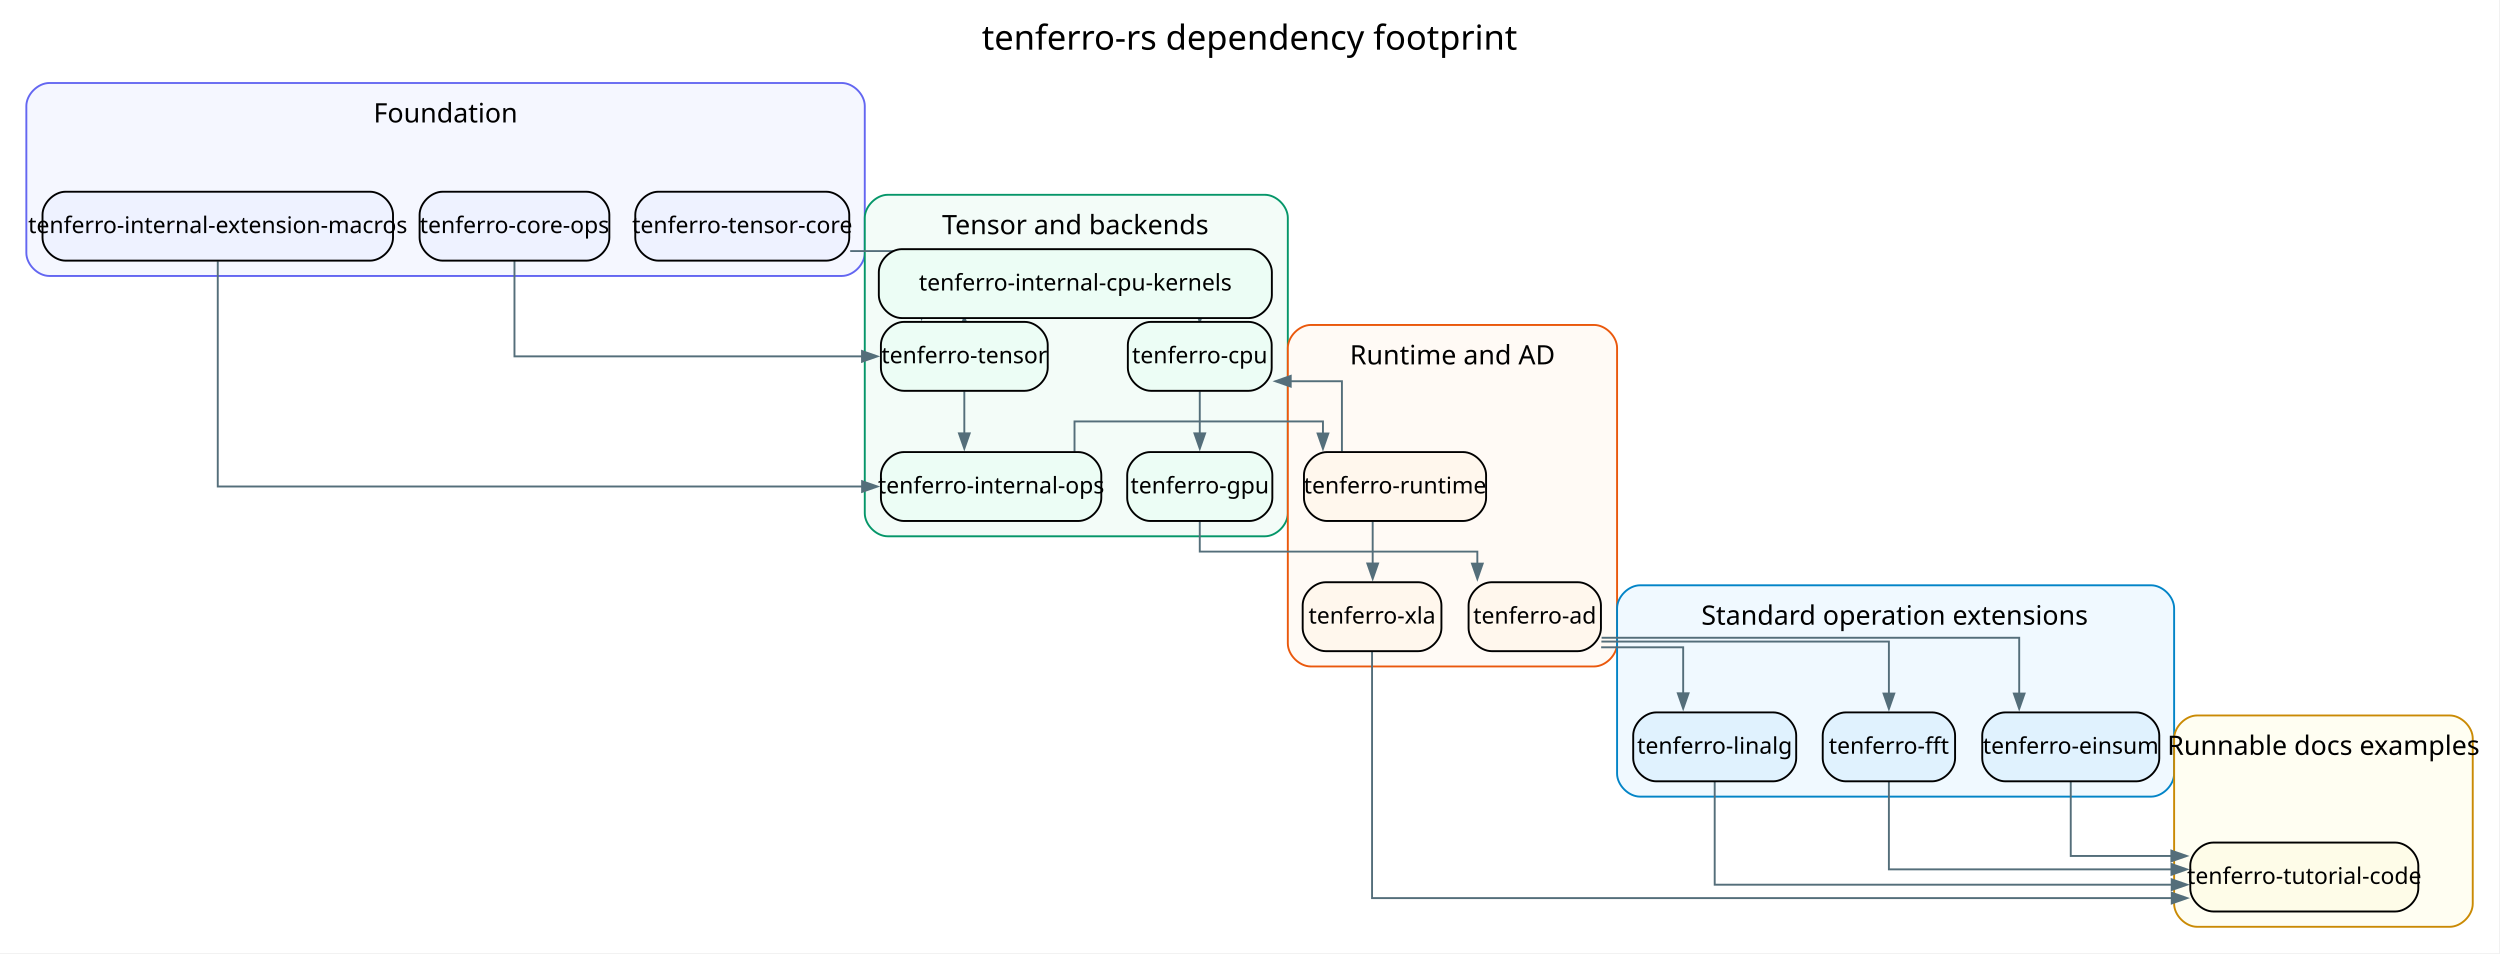
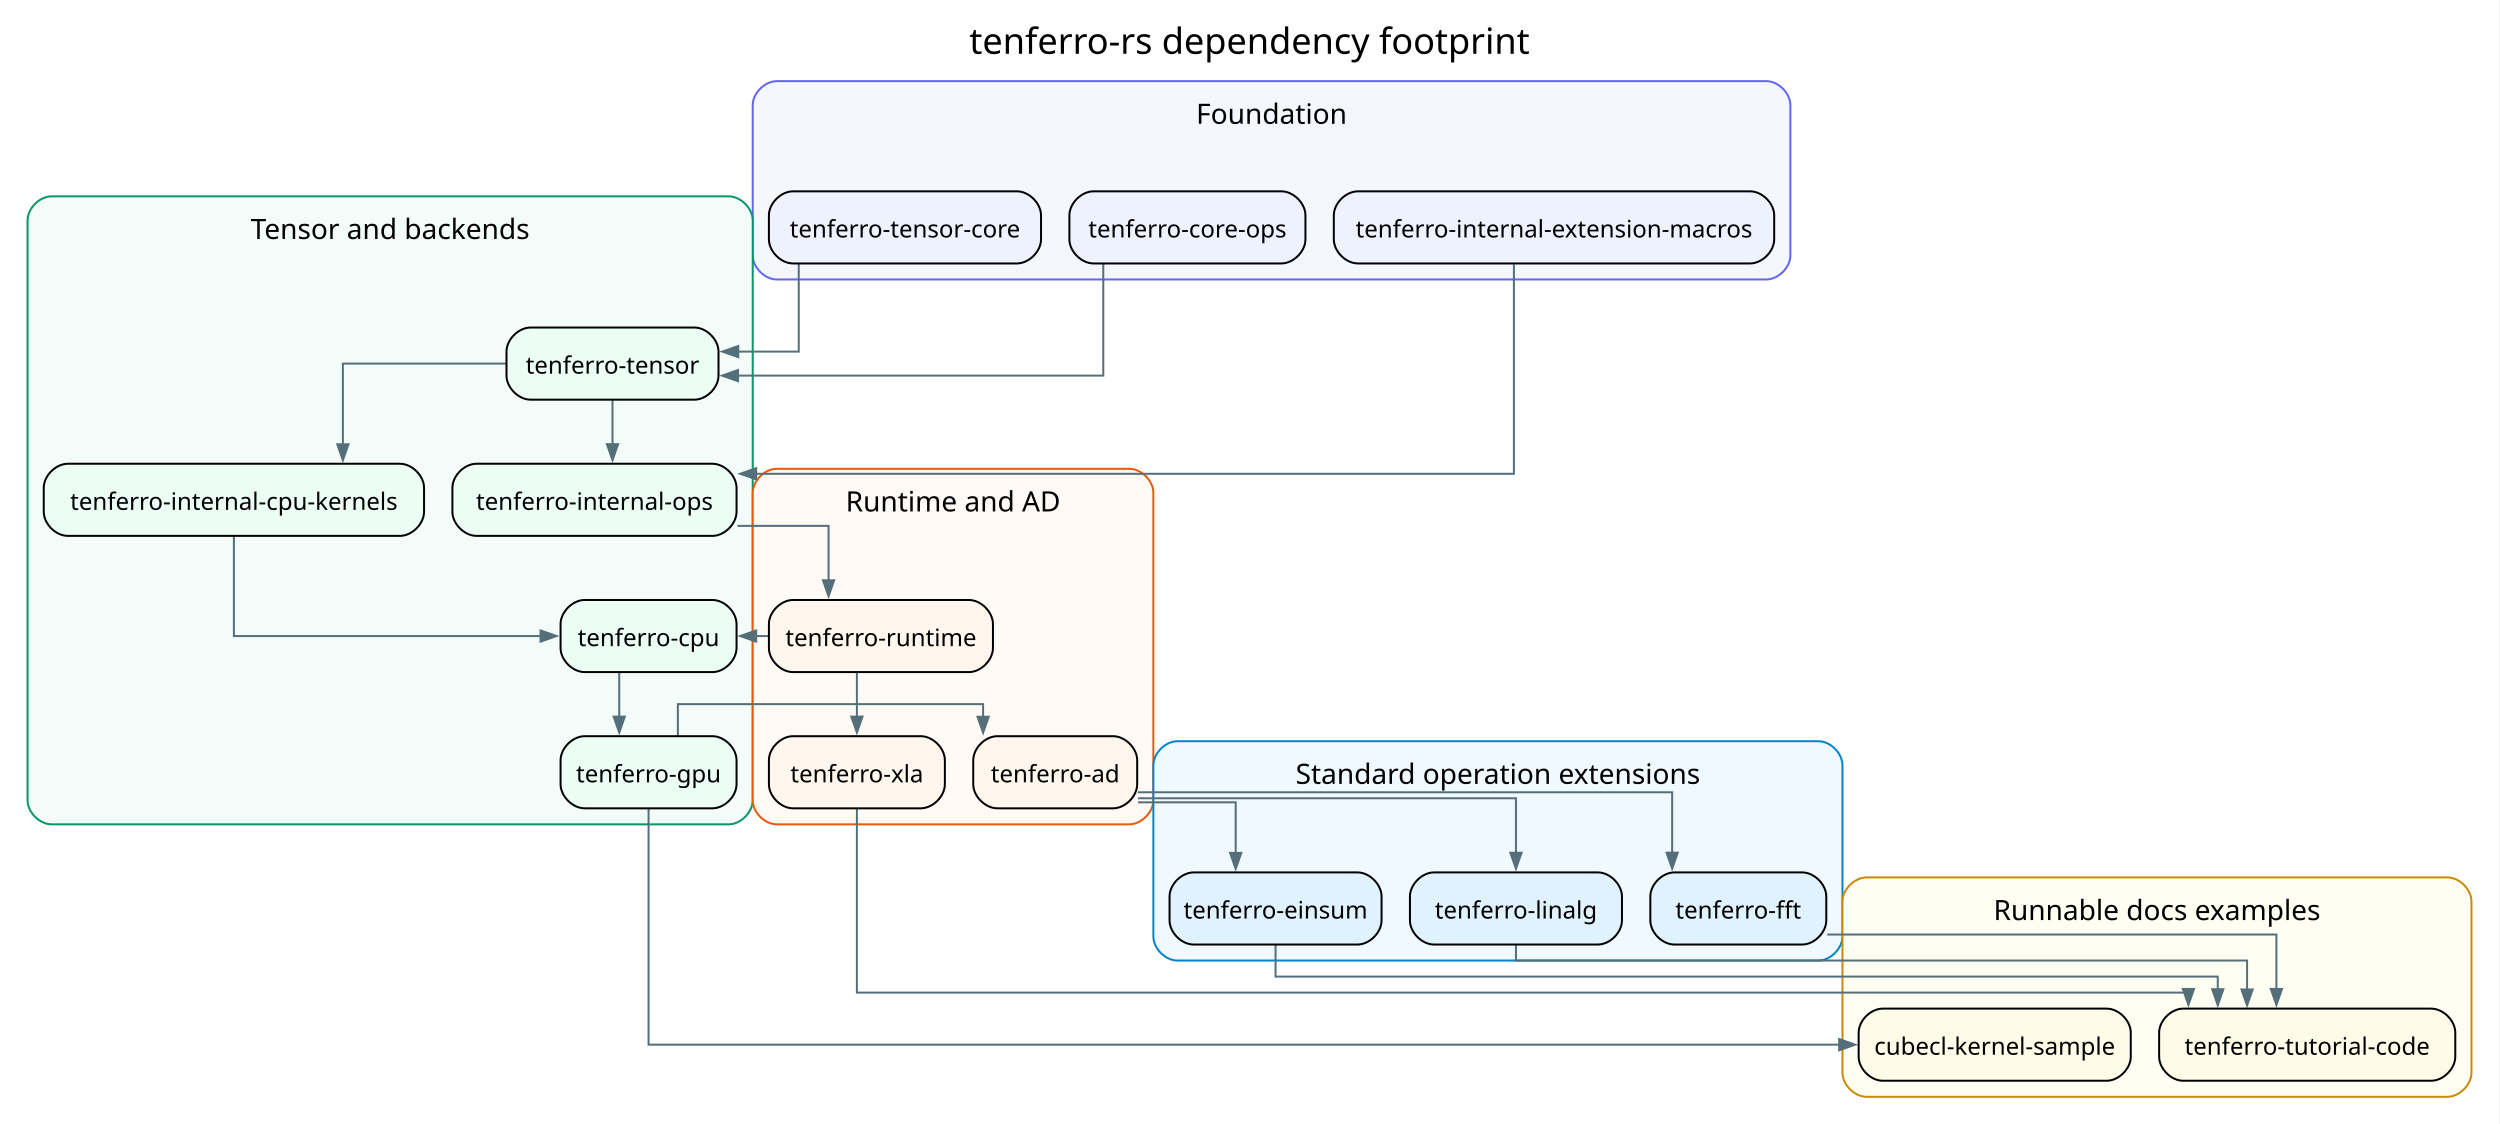
- <svg xmlns="http://www.w3.org/2000/svg" xmlns:xlink="http://www.w3.org/1999/xlink" width="1306pt" height="498pt" viewBox="0.00 0.00 1306.00 498.00" role="img" aria-labelledby="dependency-footprint-title dependency-footprint-desc">
-   <g id="graph0" class="graph" transform="scale(1 1) rotate(0) translate(5.76 492.16)">
-     <polygon fill="#ffffff" stroke="none" points="-5.76,5.76 -5.76,-492.16 1299.76,-492.16 1299.76,5.76 -5.76,5.76" />
-     <text xml:space="preserve" text-anchor="middle" x="647" y="-466.2" font-family="IBM Plex Sans" font-size="18.00">tenferro-rs dependency footprint</text>
+ <svg xmlns="http://www.w3.org/2000/svg" xmlns:xlink="http://www.w3.org/1999/xlink" width="1248pt" height="561pt" viewBox="0.00 0.00 1248.00 561.00" role="img" aria-labelledby="dependency-footprint-title dependency-footprint-desc">
+   <g id="graph0" class="graph" transform="scale(1 1) rotate(0) translate(5.76 555.51)">
+     <polygon fill="#ffffff" stroke="none" points="-5.76,5.76 -5.76,-555.51 1241.76,-555.51 1241.76,5.76 -5.76,5.76" />
+     <text xml:space="preserve" text-anchor="middle" x="618" y="-528.65" font-family="IBM Plex Sans" font-size="18.00">tenferro-rs dependency footprint</text>
    <g id="clust1" class="cluster">
-       <path fill="#f5f7ff" stroke="#6366f1" d="M20,-348C20,-348 434,-348 434,-348 440,-348 446,-354 446,-360 446,-360 446,-436.8 446,-436.8 446,-442.8 440,-448.8 434,-448.8 434,-448.8 20,-448.8 20,-448.8 14,-448.8 8,-442.8 8,-436.8 8,-436.8 8,-360 8,-360 8,-354 14,-348 20,-348" />
+       <path fill="#f5f7ff" stroke="#6366f1" d="M382,-416C382,-416 876,-416 876,-416 882,-416 888,-422 888,-428 888,-428 888,-503 888,-503 888,-509 882,-515 876,-515 876,-515 382,-515 382,-515 376,-515 370,-509 370,-503 370,-503 370,-428 370,-428 370,-422 376,-416 382,-416" />
    </g>
    <g id="clust3" class="cluster">
-       <path fill="#f3fcf8" stroke="#059669" d="M458,-212C458,-212 655,-212 655,-212 661,-212 667,-218 667,-224 667,-224 667,-378.4 667,-378.4 667,-384.4 661,-390.4 655,-390.4 655,-390.4 458,-390.4 458,-390.4 452,-390.4 446,-384.4 446,-378.4 446,-378.4 446,-224 446,-224 446,-218 452,-212 458,-212" />
+       <path fill="#f3fcf8" stroke="#059669" d="M20,-144C20,-144 358,-144 358,-144 364,-144 370,-150 370,-156 370,-156 370,-445.5 370,-445.5 370,-451.5 364,-457.5 358,-457.5 358,-457.5 20,-457.5 20,-457.5 14,-457.5 8,-451.5 8,-445.5 8,-445.5 8,-156 8,-156 8,-150 14,-144 20,-144" />
    </g>
    <g id="clust5" class="cluster">
-       <path fill="#fffaf5" stroke="#ea580c" d="M679,-144C679,-144 827,-144 827,-144 833,-144 839,-150 839,-156 839,-156 839,-310.4 839,-310.4 839,-316.4 833,-322.4 827,-322.4 827,-322.4 679,-322.4 679,-322.4 673,-322.4 667,-316.4 667,-310.4 667,-310.4 667,-156 667,-156 667,-150 673,-144 679,-144" />
+       <path fill="#fffaf5" stroke="#ea580c" d="M382,-144C382,-144 558,-144 558,-144 564,-144 570,-150 570,-156 570,-156 570,-309.5 570,-309.5 570,-315.5 564,-321.5 558,-321.5 558,-321.5 382,-321.5 382,-321.5 376,-321.5 370,-315.5 370,-309.5 370,-309.5 370,-156 370,-156 370,-150 376,-144 382,-144" />
    </g>
    <g id="clust7" class="cluster">
-       <path fill="#f0f9ff" stroke="#0284c7" d="M851,-76C851,-76 1118,-76 1118,-76 1124,-76 1130,-82 1130,-88 1130,-88 1130,-174.4 1130,-174.4 1130,-180.4 1124,-186.4 1118,-186.4 1118,-186.4 851,-186.4 851,-186.4 845,-186.4 839,-180.4 839,-174.4 839,-174.4 839,-88 839,-88 839,-82 845,-76 851,-76" />
+       <path fill="#f0f9ff" stroke="#0284c7" d="M582,-76C582,-76 902,-76 902,-76 908,-76 914,-82 914,-88 914,-88 914,-173.5 914,-173.5 914,-179.5 908,-185.5 902,-185.5 902,-185.5 582,-185.5 582,-185.5 576,-185.5 570,-179.5 570,-173.5 570,-173.5 570,-88 570,-88 570,-82 576,-76 582,-76" />
    </g>
    <g id="clust9" class="cluster">
-       <path fill="#fffef2" stroke="#ca8a04" d="M1142,-8C1142,-8 1274,-8 1274,-8 1280,-8 1286,-14 1286,-20 1286,-20 1286,-106.4 1286,-106.4 1286,-112.4 1280,-118.4 1274,-118.4 1274,-118.4 1142,-118.4 1142,-118.4 1136,-118.4 1130,-112.4 1130,-106.4 1130,-106.4 1130,-20 1130,-20 1130,-14 1136,-8 1142,-8" />
+       <path fill="#fffef2" stroke="#ca8a04" d="M926,-8C926,-8 1216,-8 1216,-8 1222,-8 1228,-14 1228,-20 1228,-20 1228,-105.5 1228,-105.5 1228,-111.5 1222,-117.5 1216,-117.5 1216,-117.5 926,-117.5 926,-117.5 920,-117.5 914,-111.5 914,-105.5 914,-105.5 914,-20 914,-20 914,-14 920,-8 926,-8" />
    </g>
    <g id="edge1" class="edge">
-       <path fill="none" stroke="#546e7a" d="M438.38,-361C458.22,-361 475.67,-361 475.67,-361 475.67,-361 475.67,-333.83 475.67,-333.83" />
-       <polygon fill="#546e7a" stroke="#546e7a" points="478.47,-333.83 475.67,-325.83 472.87,-333.83 478.47,-333.83" />
+       <path fill="none" stroke="#546e7a" d="M392.97,-423.73C392.97,-405.44 392.97,-380 392.97,-380 392.97,-380 362.79,-380 362.79,-380" />
+       <polygon fill="#546e7a" stroke="#546e7a" points="362.79,-377.2 354.79,-380 362.79,-382.8 362.79,-377.2" />
+     </g>
+     <g id="edge11" class="edge">
+       <path fill="none" stroke="#546e7a" d="M749.98,-423.59C749.98,-389.27 749.98,-319 749.98,-319 749.98,-319 371.73,-319 371.73,-319" />
+       <polygon fill="#546e7a" stroke="#546e7a" points="371.73,-316.2 363.73,-319 371.73,-321.8 371.73,-316.2" />
+     </g>
+     <g id="edge2" class="edge">
+       <path fill="none" stroke="#546e7a" d="M545,-423.71C545,-401.79 545,-368 545,-368 545,-368 362.67,-368 362.67,-368" />
+       <polygon fill="#546e7a" stroke="#546e7a" points="362.67,-365.2 354.67,-368 362.67,-370.8 362.67,-365.2" />
+     </g>
+     <g id="edge3" class="edge">
+       <path fill="none" stroke="#546e7a" d="M246.8,-374C209.18,-374 165.4,-374 165.4,-374 165.4,-374 165.4,-333.74 165.4,-333.74" />
+       <polygon fill="#546e7a" stroke="#546e7a" points="168.2,-333.74 165.4,-325.74 162.6,-333.74 168.2,-333.74" />
+     </g>
+     <g id="edge10" class="edge">
+       <path fill="none" stroke="#546e7a" d="M300,-355.78C300,-355.78 300,-333.79 300,-333.79" />
+       <polygon fill="#546e7a" stroke="#546e7a" points="302.8,-333.79 300,-325.79 297.2,-333.79 302.8,-333.79" />
+     </g>
+     <g id="edge4" class="edge">
+       <path fill="none" stroke="#546e7a" d="M111,-287.78C111,-267.63 111,-238 111,-238 111,-238 264.08,-238 264.08,-238" />
+       <polygon fill="#546e7a" stroke="#546e7a" points="264.08,-240.8 272.08,-238 264.08,-235.2 264.08,-240.8" />
+     </g>
+     <g id="edge6" class="edge">
+       <path fill="none" stroke="#546e7a" d="M303.36,-219.78C303.36,-219.78 303.36,-197.79 303.36,-197.79" />
+       <polygon fill="#546e7a" stroke="#546e7a" points="306.16,-197.79 303.36,-189.79 300.56,-197.79 306.16,-197.79" />
    </g>
    <g id="edge9" class="edge">
-       <path fill="none" stroke="#546e7a" d="M108,-355.66C108,-318.54 108,-238 108,-238 108,-238 444.6,-238 444.6,-238" />
-       <polygon fill="#546e7a" stroke="#546e7a" points="444.6,-240.8 452.6,-238 444.6,-235.2 444.6,-240.8" />
-     </g>
-     <g id="edge2" class="edge">
-       <path fill="none" stroke="#546e7a" d="M263,-355.78C263,-335.63 263,-306 263,-306 263,-306 444.56,-306 444.56,-306" />
-       <polygon fill="#546e7a" stroke="#546e7a" points="444.56,-308.8 452.56,-306 444.56,-303.2 444.56,-308.8" />
+       <path fill="none" stroke="#546e7a" d="M332.64,-188.19C332.64,-196.28 332.64,-204 332.64,-204 332.64,-204 485,-204 485,-204 485,-204 485,-197.71 485,-197.71" />
+       <polygon fill="#546e7a" stroke="#546e7a" points="487.8,-197.71 485,-189.71 482.2,-197.71 487.8,-197.71" />
+     </g>
+     <g id="edge19" class="edge">
+       <path fill="none" stroke="#546e7a" d="M318,-151.66C318,-114.54 318,-34 318,-34 318,-34 912.35,-34 912.35,-34" />
+       <polygon fill="#546e7a" stroke="#546e7a" points="912.35,-36.8 920.35,-34 912.35,-31.2 912.35,-36.8" />
+     </g>
+     <g id="edge7" class="edge">
+       <path fill="none" stroke="#546e7a" d="M362.34,-293C386.67,-293 407.86,-293 407.86,-293 407.86,-293 407.86,-265.83 407.86,-265.83" />
+       <polygon fill="#546e7a" stroke="#546e7a" points="410.66,-265.83 407.86,-257.83 405.06,-265.83 410.66,-265.83" />
+     </g>
+     <g id="edge5" class="edge">
+       <path fill="none" stroke="#546e7a" d="M377.7,-238C377.7,-238 371.74,-238 371.74,-238" />
+       <polygon fill="#546e7a" stroke="#546e7a" points="371.74,-235.2 363.74,-238 371.74,-240.8 371.74,-235.2" />
    </g>
    <g id="edge8" class="edge">
-       <path fill="none" stroke="#546e7a" d="M498,-287.78C498,-287.78 498,-265.79 498,-265.79" />
-       <polygon fill="#546e7a" stroke="#546e7a" points="500.8,-265.79 498,-257.79 495.2,-265.79 500.8,-265.79" />
+       <path fill="none" stroke="#546e7a" d="M422,-219.78C422,-219.78 422,-197.79 422,-197.79" />
+       <polygon fill="#546e7a" stroke="#546e7a" points="424.8,-197.79 422,-189.79 419.2,-197.79 424.8,-197.79" />
+     </g>
+     <g id="edge18" class="edge">
+       <path fill="none" stroke="#546e7a" d="M422,-151.84C422,-120.59 422,-60 422,-60 422,-60 1086.71,-60 1086.71,-60 1086.71,-60 1086.71,-59.23 1086.71,-59.23" />
+       <polygon fill="#546e7a" stroke="#546e7a" points="1089.51,-61.85 1086.71,-53.85 1083.91,-61.85 1089.51,-61.85" />
+     </g>
+     <g id="edge12" class="edge">
+       <path fill="none" stroke="#546e7a" d="M562.36,-155C586.05,-155 611.1,-155 611.1,-155 611.1,-155 611.1,-129.75 611.1,-129.75" />
+       <polygon fill="#546e7a" stroke="#546e7a" points="613.9,-129.75 611.1,-121.75 608.3,-129.75 613.9,-129.75" />
+     </g>
+     <g id="edge13" class="edge">
+       <path fill="none" stroke="#546e7a" d="M562.39,-157C628.6,-157 751,-157 751,-157 751,-157 751,-129.83 751,-129.83" />
+       <polygon fill="#546e7a" stroke="#546e7a" points="753.8,-129.83 751,-121.83 748.2,-129.83 753.8,-129.83" />
+     </g>
+     <g id="edge14" class="edge">
+       <path fill="none" stroke="#546e7a" d="M562.22,-160C646.14,-160 828.98,-160 828.98,-160 828.98,-160 828.98,-129.87 828.98,-129.87" />
+       <polygon fill="#546e7a" stroke="#546e7a" points="831.78,-129.87 828.98,-121.87 826.18,-129.87 831.78,-129.87" />
+     </g>
+     <g id="edge15" class="edge">
+       <path fill="none" stroke="#546e7a" d="M631,-83.81C631,-75.72 631,-68 631,-68 631,-68 1101.35,-68 1101.35,-68 1101.35,-68 1101.35,-61.71 1101.35,-61.71" />
+       <polygon fill="#546e7a" stroke="#546e7a" points="1104.15,-61.71 1101.35,-53.71 1098.55,-61.71 1104.15,-61.71" />
    </g>
    <g id="edge17" class="edge">
-       <path fill="none" stroke="#546e7a" d="M498,-324.22C498,-324.96 498,-325.37 498,-325.37 498,-325.37 498,-325.43 498,-325.43" />
-       <polygon fill="#546e7a" stroke="#546e7a" points="495.2,-318.51 498,-326.51 500.8,-318.51 495.2,-318.51" />
-     </g>
-     <g id="edge18" class="edge">
-       <path fill="none" stroke="#546e7a" d="M621,-325.49C621,-325.49 621,-325.14 621,-325.14" />
-       <polygon fill="#546e7a" stroke="#546e7a" points="623.8,-332 621,-324 618.2,-332 623.8,-332" />
-     </g>
-     <g id="edge4" class="edge">
-       <path fill="none" stroke="#546e7a" d="M621,-287.78C621,-287.78 621,-265.79 621,-265.79" />
-       <polygon fill="#546e7a" stroke="#546e7a" points="623.8,-265.79 621,-257.79 618.2,-265.79 623.8,-265.79" />
-     </g>
-     <g id="edge7" class="edge">
-       <path fill="none" stroke="#546e7a" d="M621,-219.81C621,-211.72 621,-204 621,-204 621,-204 766,-204 766,-204 766,-204 766,-197.71 766,-197.71" />
-       <polygon fill="#546e7a" stroke="#546e7a" points="768.8,-197.71 766,-189.71 763.2,-197.71 768.8,-197.71" />
-     </g>
-     <g id="edge5" class="edge">
-       <path fill="none" stroke="#546e7a" d="M555.57,-256.19C555.57,-264.28 555.57,-272 555.57,-272 555.57,-272 685.35,-272 685.35,-272 685.35,-272 685.35,-265.71 685.35,-265.71" />
-       <polygon fill="#546e7a" stroke="#546e7a" points="688.15,-265.71 685.35,-257.71 682.55,-265.71 688.15,-265.71" />
-     </g>
-     <g id="edge3" class="edge">
-       <path fill="none" stroke="#546e7a" d="M695.26,-256.31C695.26,-272.31 695.26,-293 695.26,-293 695.26,-293 668.51,-293 668.51,-293" />
-       <polygon fill="#546e7a" stroke="#546e7a" points="668.51,-290.2 660.51,-293 668.51,-295.8 668.51,-290.2" />
-     </g>
-     <g id="edge6" class="edge">
-       <path fill="none" stroke="#546e7a" d="M711.33,-219.78C711.33,-219.78 711.33,-197.79 711.33,-197.79" />
-       <polygon fill="#546e7a" stroke="#546e7a" points="714.13,-197.79 711.33,-189.79 708.53,-197.79 714.13,-197.79" />
+       <path fill="none" stroke="#546e7a" d="M751,-83.66C751,-79.36 751,-76 751,-76 751,-76 1115.98,-76 1115.98,-76 1115.98,-76 1115.98,-61.57 1115.98,-61.57" />
+       <polygon fill="#546e7a" stroke="#546e7a" points="1118.78,-61.57 1115.98,-53.57 1113.18,-61.57 1118.78,-61.57" />
    </g>
    <g id="edge16" class="edge">
-       <path fill="none" stroke="#546e7a" d="M711,-151.68C711,-112.27 711,-23 711,-23 711,-23 1128.77,-23 1128.77,-23" />
-       <polygon fill="#546e7a" stroke="#546e7a" points="1128.77,-25.8 1136.77,-23 1128.77,-20.2 1128.77,-25.8" />
-     </g>
-     <g id="edge10" class="edge">
-       <path fill="none" stroke="#546e7a" d="M830.92,-159C900.34,-159 1049.07,-159 1049.07,-159 1049.07,-159 1049.07,-129.86 1049.07,-129.86" />
-       <polygon fill="#546e7a" stroke="#546e7a" points="1051.87,-129.86 1049.07,-121.86 1046.27,-129.86 1051.87,-129.86" />
-     </g>
-     <g id="edge11" class="edge">
-       <path fill="none" stroke="#546e7a" d="M830.68,-154C851.33,-154 873.53,-154 873.53,-154 873.53,-154 873.53,-129.99 873.53,-129.99" />
-       <polygon fill="#546e7a" stroke="#546e7a" points="876.33,-129.99 873.53,-121.99 870.73,-129.99 876.33,-129.99" />
-     </g>
-     <g id="edge12" class="edge">
-       <path fill="none" stroke="#546e7a" d="M830.8,-157C884.39,-157 981,-157 981,-157 981,-157 981,-129.83 981,-129.83" />
-       <polygon fill="#546e7a" stroke="#546e7a" points="983.8,-129.83 981,-121.83 978.2,-129.83 983.8,-129.83" />
-     </g>
-     <g id="edge13" class="edge">
-       <path fill="none" stroke="#546e7a" d="M1076,-83.65C1076,-66.99 1076,-45 1076,-45 1076,-45 1128.56,-45 1128.56,-45" />
-       <polygon fill="#546e7a" stroke="#546e7a" points="1128.56,-47.8 1136.56,-45 1128.56,-42.2 1128.56,-47.8" />
-     </g>
-     <g id="edge15" class="edge">
-       <path fill="none" stroke="#546e7a" d="M890,-83.83C890,-62.5 890,-30 890,-30 890,-30 1128.74,-30 1128.74,-30" />
-       <polygon fill="#546e7a" stroke="#546e7a" points="1128.74,-32.8 1136.74,-30 1128.74,-27.2 1128.74,-32.8" />
-     </g>
-     <g id="edge14" class="edge">
-       <path fill="none" stroke="#546e7a" d="M981,-83.83C981,-64.91 981,-38 981,-38 981,-38 1128.62,-38 1128.62,-38" />
-       <polygon fill="#546e7a" stroke="#546e7a" points="1128.62,-40.8 1136.62,-38 1128.62,-35.2 1128.62,-40.8" />
+       <path fill="none" stroke="#546e7a" d="M906.36,-89C982.65,-89 1130.62,-89 1130.62,-89 1130.62,-89 1130.62,-61.83 1130.62,-61.83" />
+       <polygon fill="#546e7a" stroke="#546e7a" points="1133.42,-61.83 1130.62,-53.83 1127.82,-61.83 1133.42,-61.83" />
    </g>
    <g id="node1" class="node cluster-title">
-       <text xml:space="preserve" text-anchor="middle" x="227" y="-428.2" font-family="IBM Plex Sans" font-size="14.00">Foundation</text>
+       <text xml:space="preserve" text-anchor="middle" x="629" y="-493.7" font-family="IBM Plex Sans" font-size="14.00">Foundation</text>
    </g>
    <g id="node2" class="node">
      <g id="a_node2">
        <a xlink:href="index.html#tenferro-tensor-core" xlink:title="tenferro-tensor-core" target="_parent">
-           <path fill="#eef2ff" stroke="black" d="M425.89,-392C425.89,-392 338.11,-392 338.11,-392 332.11,-392 326.11,-386 326.11,-380 326.11,-380 326.11,-368 326.11,-368 326.11,-362 332.11,-356 338.11,-356 338.11,-356 425.89,-356 425.89,-356 431.89,-356 437.89,-362 437.89,-368 437.89,-368 437.89,-380 437.89,-380 437.89,-386 431.89,-392 425.89,-392" />
-           <text xml:space="preserve" text-anchor="middle" x="382" y="-370.4" font-family="IBM Plex Sans" font-size="12.00">tenferro-tensor-core</text>
+           <path fill="#eef2ff" stroke="black" d="M501.92,-460C501.92,-460 390.08,-460 390.08,-460 384.08,-460 378.08,-454 378.08,-448 378.08,-448 378.08,-436 378.08,-436 378.08,-430 384.08,-424 390.08,-424 390.08,-424 501.92,-424 501.92,-424 507.92,-424 513.92,-430 513.92,-436 513.92,-436 513.92,-448 513.92,-448 513.92,-454 507.92,-460 501.92,-460" />
+           <text xml:space="preserve" text-anchor="middle" x="446" y="-436.98" font-family="IBM Plex Sans" font-size="12.00">tenferro-tensor-core</text>
        </a>
      </g>
    </g>
    <g id="node3" class="node">
      <g id="a_node3">
        <a xlink:href="index.html#tenferro-internal-extension-macros" xlink:title="tenferro-internal-extension-macros" target="_parent">
-           <path fill="#eef2ff" stroke="black" d="M187.55,-392C187.55,-392 28.45,-392 28.45,-392 22.45,-392 16.45,-386 16.45,-380 16.45,-380 16.45,-368 16.45,-368 16.45,-362 22.45,-356 28.45,-356 28.45,-356 187.55,-356 187.55,-356 193.55,-356 199.55,-362 199.55,-368 199.55,-368 199.55,-380 199.55,-380 199.55,-386 193.55,-392 187.55,-392" />
-           <text xml:space="preserve" text-anchor="middle" x="108" y="-370.4" font-family="IBM Plex Sans" font-size="12.00">tenferro-internal-extension-macros</text>
+           <path fill="#eef2ff" stroke="black" d="M867.92,-460C867.92,-460 672.08,-460 672.08,-460 666.08,-460 660.08,-454 660.08,-448 660.08,-448 660.08,-436 660.08,-436 660.08,-430 666.08,-424 672.08,-424 672.08,-424 867.92,-424 867.92,-424 873.92,-424 879.92,-430 879.92,-436 879.92,-436 879.92,-448 879.92,-448 879.92,-454 873.92,-460 867.92,-460" />
+           <text xml:space="preserve" text-anchor="middle" x="770" y="-436.98" font-family="IBM Plex Sans" font-size="12.00">tenferro-internal-extension-macros</text>
        </a>
      </g>
    </g>
    <g id="node4" class="node">
      <g id="a_node4">
        <a xlink:href="index.html#tenferro-core-ops" xlink:title="tenferro-core-ops" target="_parent">
-           <path fill="#eef2ff" stroke="black" d="M300.56,-392C300.56,-392 225.44,-392 225.44,-392 219.44,-392 213.44,-386 213.44,-380 213.44,-380 213.44,-368 213.44,-368 213.44,-362 219.44,-356 225.44,-356 225.44,-356 300.56,-356 300.56,-356 306.56,-356 312.56,-362 312.56,-368 312.56,-368 312.56,-380 312.56,-380 312.56,-386 306.56,-392 300.56,-392" />
-           <text xml:space="preserve" text-anchor="middle" x="263" y="-370.4" font-family="IBM Plex Sans" font-size="12.00">tenferro-core-ops</text>
+           <path fill="#eef2ff" stroke="black" d="M633.92,-460C633.92,-460 540.08,-460 540.08,-460 534.08,-460 528.08,-454 528.08,-448 528.08,-448 528.08,-436 528.08,-436 528.08,-430 534.08,-424 540.08,-424 540.08,-424 633.92,-424 633.92,-424 639.92,-424 645.92,-430 645.92,-436 645.92,-436 645.92,-448 645.92,-448 645.92,-454 639.92,-460 633.92,-460" />
+           <text xml:space="preserve" text-anchor="middle" x="587" y="-436.98" font-family="IBM Plex Sans" font-size="12.00">tenferro-core-ops</text>
        </a>
      </g>
    </g>
    <g id="node5" class="node cluster-title">
-       <text xml:space="preserve" text-anchor="middle" x="556" y="-369.8" font-family="IBM Plex Sans" font-size="14.00">Tensor and backends</text>
+       <text xml:space="preserve" text-anchor="middle" x="189" y="-436.2" font-family="IBM Plex Sans" font-size="14.00">Tensor and backends</text>
    </g>
    <g id="node6" class="node">
      <g id="a_node6">
        <a xlink:href="index.html#tenferro-tensor" xlink:title="tenferro-tensor" target="_parent">
-           <path fill="#ecfdf5" stroke="black" d="M529.57,-324C529.57,-324 466.43,-324 466.43,-324 460.43,-324 454.43,-318 454.43,-312 454.43,-312 454.43,-300 454.43,-300 454.43,-294 460.43,-288 466.43,-288 466.43,-288 529.57,-288 529.57,-288 535.57,-288 541.57,-294 541.57,-300 541.57,-300 541.57,-312 541.57,-312 541.57,-318 535.57,-324 529.57,-324" />
-           <text xml:space="preserve" text-anchor="middle" x="498" y="-302.4" font-family="IBM Plex Sans" font-size="12.00">tenferro-tensor</text>
-         </a>
-       </g>
+           <path fill="#ecfdf5" stroke="black" d="M340.92,-392C340.92,-392 259.08,-392 259.08,-392 253.08,-392 247.08,-386 247.08,-380 247.08,-380 247.08,-368 247.08,-368 247.08,-362 253.08,-356 259.08,-356 259.08,-356 340.92,-356 340.92,-356 346.92,-356 352.92,-362 352.92,-368 352.92,-368 352.92,-380 352.92,-380 352.92,-386 346.92,-392 340.92,-392" />
+           <text xml:space="preserve" text-anchor="middle" x="300" y="-368.98" font-family="IBM Plex Sans" font-size="12.00">tenferro-tensor</text>
+         </a>
+       </g>
+     </g>
+     <g id="node7" class="node">
+       <g id="a_node7">
+         <a xlink:href="index.html#tenferro-internal-cpu-kernels" xlink:title="tenferro-internal-cpu-kernels" target="_parent">
+           <path fill="#ecfdf5" stroke="black" d="M193.92,-324C193.92,-324 28.08,-324 28.08,-324 22.08,-324 16.08,-318 16.08,-312 16.08,-312 16.08,-300 16.08,-300 16.08,-294 22.08,-288 28.08,-288 28.08,-288 193.92,-288 193.92,-288 199.92,-288 205.92,-294 205.92,-300 205.92,-300 205.92,-312 205.92,-312 205.92,-318 199.92,-324 193.92,-324" />
+           <text xml:space="preserve" text-anchor="middle" x="111" y="-300.98" font-family="IBM Plex Sans" font-size="12.00">tenferro-internal-cpu-kernels</text>
+         </a>
+       </g>
+     </g>
+     <g id="node8" class="node">
+       <g id="a_node8">
+         <a xlink:href="index.html#tenferro-cpu" xlink:title="tenferro-cpu" target="_parent">
+           <path fill="#ecfdf5" stroke="black" d="M349.92,-256C349.92,-256 286.08,-256 286.08,-256 280.08,-256 274.08,-250 274.08,-244 274.08,-244 274.08,-232 274.08,-232 274.08,-226 280.08,-220 286.08,-220 286.08,-220 349.92,-220 349.92,-220 355.92,-220 361.92,-226 361.92,-232 361.92,-232 361.92,-244 361.92,-244 361.92,-250 355.92,-256 349.92,-256" />
+           <text xml:space="preserve" text-anchor="middle" x="318" y="-232.97" font-family="IBM Plex Sans" font-size="12.00">tenferro-cpu</text>
+         </a>
+       </g>
+     </g>
+     <g id="node9" class="node">
+       <g id="a_node9">
+         <a xlink:href="index.html#tenferro-gpu" xlink:title="tenferro-gpu" target="_parent">
+           <path fill="#ecfdf5" stroke="black" d="M349.92,-188C349.92,-188 286.08,-188 286.08,-188 280.08,-188 274.08,-182 274.08,-176 274.08,-176 274.08,-164 274.08,-164 274.08,-158 280.08,-152 286.08,-152 286.08,-152 349.92,-152 349.92,-152 355.92,-152 361.92,-158 361.92,-164 361.92,-164 361.92,-176 361.92,-176 361.92,-182 355.92,-188 349.92,-188" />
+           <text xml:space="preserve" text-anchor="middle" x="318" y="-164.97" font-family="IBM Plex Sans" font-size="12.00">tenferro-gpu</text>
+         </a>
+       </g>
+     </g>
+     <g id="node10" class="node">
+       <g id="a_node10">
+         <a xlink:href="index.html#tenferro-internal-ops" xlink:title="tenferro-internal-ops" target="_parent">
+           <path fill="#ecfdf5" stroke="black" d="M349.92,-324C349.92,-324 232.08,-324 232.08,-324 226.08,-324 220.08,-318 220.08,-312 220.08,-312 220.08,-300 220.08,-300 220.08,-294 226.08,-288 232.08,-288 232.08,-288 349.92,-288 349.92,-288 355.92,-288 361.92,-294 361.92,-300 361.92,-300 361.92,-312 361.92,-312 361.92,-318 355.92,-324 349.92,-324" />
+           <text xml:space="preserve" text-anchor="middle" x="291" y="-300.98" font-family="IBM Plex Sans" font-size="12.00">tenferro-internal-ops</text>
+         </a>
+       </g>
+     </g>
+     <g id="node11" class="node cluster-title">
+       <text xml:space="preserve" text-anchor="middle" x="470" y="-300.2" font-family="IBM Plex Sans" font-size="14.00">Runtime and AD</text>
+     </g>
+     <g id="node12" class="node">
+       <g id="a_node12">
+         <a xlink:href="index.html#tenferro-runtime" xlink:title="tenferro-runtime" target="_parent">
+           <path fill="#fff7ed" stroke="black" d="M477.92,-256C477.92,-256 390.08,-256 390.08,-256 384.08,-256 378.08,-250 378.08,-244 378.08,-244 378.08,-232 378.08,-232 378.08,-226 384.08,-220 390.08,-220 390.08,-220 477.92,-220 477.92,-220 483.92,-220 489.92,-226 489.92,-232 489.92,-232 489.92,-244 489.92,-244 489.92,-250 483.92,-256 477.92,-256" />
+           <text xml:space="preserve" text-anchor="middle" x="434" y="-232.97" font-family="IBM Plex Sans" font-size="12.00">tenferro-runtime</text>
+         </a>
+       </g>
+     </g>
+     <g id="node13" class="node">
+       <g id="a_node13">
+         <a xlink:href="index.html#tenferro-xla" xlink:title="tenferro-xla" target="_parent">
+           <path fill="#fff7ed" stroke="black" d="M453.92,-188C453.92,-188 390.08,-188 390.08,-188 384.08,-188 378.08,-182 378.08,-176 378.08,-176 378.08,-164 378.08,-164 378.08,-158 384.08,-152 390.08,-152 390.08,-152 453.92,-152 453.92,-152 459.92,-152 465.92,-158 465.92,-164 465.92,-164 465.92,-176 465.92,-176 465.92,-182 459.92,-188 453.92,-188" />
+           <text xml:space="preserve" text-anchor="middle" x="422" y="-164.97" font-family="IBM Plex Sans" font-size="12.00">tenferro-xla</text>
+         </a>
+       </g>
+     </g>
+     <g id="node14" class="node">
+       <g id="a_node14">
+         <a xlink:href="index.html#tenferro-ad" xlink:title="tenferro-ad" target="_parent">
+           <path fill="#fff7ed" stroke="black" d="M549.92,-188C549.92,-188 492.08,-188 492.08,-188 486.08,-188 480.08,-182 480.08,-176 480.08,-176 480.08,-164 480.08,-164 480.08,-158 486.08,-152 492.08,-152 492.08,-152 549.92,-152 549.92,-152 555.92,-152 561.92,-158 561.92,-164 561.92,-164 561.92,-176 561.92,-176 561.92,-182 555.92,-188 549.92,-188" />
+           <text xml:space="preserve" text-anchor="middle" x="521" y="-164.97" font-family="IBM Plex Sans" font-size="12.00">tenferro-ad</text>
+         </a>
+       </g>
+     </g>
+     <g id="node15" class="node cluster-title">
+       <text xml:space="preserve" text-anchor="middle" x="742" y="-164.2" font-family="IBM Plex Sans" font-size="14.00">Standard operation extensions</text>
+     </g>
+     <g id="node16" class="node">
+       <g id="a_node16">
+         <a xlink:href="index.html#tenferro-einsum" xlink:title="tenferro-einsum" target="_parent">
+           <path fill="#e0f2fe" stroke="black" d="M671.92,-120C671.92,-120 590.08,-120 590.08,-120 584.08,-120 578.08,-114 578.08,-108 578.08,-108 578.08,-96 578.08,-96 578.08,-90 584.08,-84 590.08,-84 590.08,-84 671.92,-84 671.92,-84 677.92,-84 683.92,-90 683.92,-96 683.92,-96 683.92,-108 683.92,-108 683.92,-114 677.92,-120 671.92,-120" />
+           <text xml:space="preserve" text-anchor="middle" x="631" y="-96.97" font-family="IBM Plex Sans" font-size="12.00">tenferro-einsum</text>
+         </a>
+       </g>
+     </g>
+     <g id="node17" class="node">
+       <g id="a_node17">
+         <a xlink:href="index.html#tenferro-linalg" xlink:title="tenferro-linalg" target="_parent">
+           <path fill="#e0f2fe" stroke="black" d="M791.92,-120C791.92,-120 710.08,-120 710.08,-120 704.08,-120 698.08,-114 698.08,-108 698.08,-108 698.08,-96 698.08,-96 698.08,-90 704.08,-84 710.08,-84 710.08,-84 791.92,-84 791.92,-84 797.92,-84 803.92,-90 803.92,-96 803.92,-96 803.92,-108 803.92,-108 803.92,-114 797.92,-120 791.92,-120" />
+           <text xml:space="preserve" text-anchor="middle" x="751" y="-96.97" font-family="IBM Plex Sans" font-size="12.00">tenferro-linalg</text>
+         </a>
+       </g>
+     </g>
+     <g id="node18" class="node">
+       <g id="a_node18">
+         <a xlink:href="index.html#tenferro-fft" xlink:title="tenferro-fft" target="_parent">
+           <path fill="#e0f2fe" stroke="black" d="M893.92,-120C893.92,-120 830.08,-120 830.08,-120 824.08,-120 818.08,-114 818.08,-108 818.08,-108 818.08,-96 818.08,-96 818.08,-90 824.08,-84 830.08,-84 830.08,-84 893.92,-84 893.92,-84 899.92,-84 905.92,-90 905.92,-96 905.92,-96 905.92,-108 905.92,-108 905.92,-114 899.92,-120 893.92,-120" />
+           <text xml:space="preserve" text-anchor="middle" x="862" y="-96.97" font-family="IBM Plex Sans" font-size="12.00">tenferro-fft</text>
+         </a>
+       </g>
+     </g>
+     <g id="node19" class="node cluster-title">
+       <text xml:space="preserve" text-anchor="middle" x="1071" y="-96.2" font-family="IBM Plex Sans" font-size="14.00">Runnable docs examples</text>
    </g>
    <g id="node20" class="node">
      <g id="a_node20">
-         <a xlink:href="index.html#tenferro-internal-cpu-kernels" xlink:title="tenferro-internal-cpu-kernels" target="_parent">
-           <path fill="#ecfdf5" stroke="black" d="M646.66,-362C646.66,-362 465.34,-362 465.34,-362 459.34,-362 453.34,-356 453.34,-350 453.34,-350 453.34,-338 453.34,-338 453.34,-332 459.34,-326 465.34,-326 465.34,-326 646.66,-326 646.66,-326 652.66,-326 658.66,-332 658.66,-338 658.66,-338 658.66,-350 658.66,-350 658.66,-356 652.66,-362 646.66,-362" />
-           <text xml:space="preserve" text-anchor="middle" x="556" y="-340.4" font-family="IBM Plex Sans" font-size="12.00">tenferro-internal-cpu-kernels</text>
-         </a>
-       </g>
-     </g>
-     <g id="node7" class="node">
-       <g id="a_node7">
-         <a xlink:href="index.html#tenferro-cpu" xlink:title="tenferro-cpu" target="_parent">
-           <path fill="#ecfdf5" stroke="black" d="M646.57,-324C646.57,-324 595.43,-324 595.43,-324 589.43,-324 583.43,-318 583.43,-312 583.43,-312 583.43,-300 583.43,-300 583.43,-294 589.43,-288 595.43,-288 595.43,-288 646.57,-288 646.57,-288 652.57,-288 658.57,-294 658.57,-300 658.57,-300 658.57,-312 658.57,-312 658.57,-318 652.57,-324 646.57,-324" />
-           <text xml:space="preserve" text-anchor="middle" x="621" y="-302.4" font-family="IBM Plex Sans" font-size="12.00">tenferro-cpu</text>
-         </a>
-       </g>
-     </g>
-     <g id="node8" class="node">
-       <g id="a_node8">
-         <a xlink:href="index.html#tenferro-gpu" xlink:title="tenferro-gpu" target="_parent">
-           <path fill="#ecfdf5" stroke="black" d="M646.91,-256C646.91,-256 595.09,-256 595.09,-256 589.09,-256 583.09,-250 583.09,-244 583.09,-244 583.09,-232 583.09,-232 583.09,-226 589.09,-220 595.09,-220 595.09,-220 646.91,-220 646.91,-220 652.91,-220 658.91,-226 658.91,-232 658.91,-232 658.91,-244 658.91,-244 658.91,-250 652.91,-256 646.91,-256" />
-           <text xml:space="preserve" text-anchor="middle" x="621" y="-234.4" font-family="IBM Plex Sans" font-size="12.00">tenferro-gpu</text>
-         </a>
-       </g>
-     </g>
-     <g id="node9" class="node">
-       <g id="a_node9">
-         <a xlink:href="index.html#tenferro-internal-ops" xlink:title="tenferro-internal-ops" target="_parent">
-           <path fill="#ecfdf5" stroke="black" d="M557.56,-256C557.56,-256 466.44,-256 466.44,-256 460.44,-256 454.44,-250 454.44,-244 454.44,-244 454.44,-232 454.44,-232 454.44,-226 460.44,-220 466.44,-220 466.44,-220 557.56,-220 557.56,-220 563.56,-220 569.56,-226 569.56,-232 569.56,-232 569.56,-244 569.56,-244 569.56,-250 563.56,-256 557.56,-256" />
-           <text xml:space="preserve" text-anchor="middle" x="512" y="-234.4" font-family="IBM Plex Sans" font-size="12.00">tenferro-internal-ops</text>
-         </a>
-       </g>
-     </g>
-     <g id="node10" class="node cluster-title">
-       <text xml:space="preserve" text-anchor="middle" x="753" y="-301.8" font-family="IBM Plex Sans" font-size="14.00">Runtime and AD</text>
-     </g>
-     <g id="node11" class="node">
-       <g id="a_node11">
-         <a xlink:href="index.html#tenferro-runtime" xlink:title="tenferro-runtime" target="_parent">
-           <path fill="#fff7ed" stroke="black" d="M758.57,-256C758.57,-256 687.43,-256 687.43,-256 681.43,-256 675.43,-250 675.43,-244 675.43,-244 675.43,-232 675.43,-232 675.43,-226 681.43,-220 687.43,-220 687.43,-220 758.57,-220 758.57,-220 764.57,-220 770.57,-226 770.57,-232 770.57,-232 770.57,-244 770.57,-244 770.57,-250 764.57,-256 758.57,-256" />
-           <text xml:space="preserve" text-anchor="middle" x="723" y="-234.4" font-family="IBM Plex Sans" font-size="12.00">tenferro-runtime</text>
-         </a>
-       </g>
-     </g>
-     <g id="node12" class="node">
-       <g id="a_node12">
-         <a xlink:href="index.html#tenferro-xla" xlink:title="tenferro-xla" target="_parent">
-           <path fill="#fff7ed" stroke="black" d="M735.24,-188C735.24,-188 686.76,-188 686.76,-188 680.76,-188 674.76,-182 674.76,-176 674.76,-176 674.76,-164 674.76,-164 674.76,-158 680.76,-152 686.76,-152 686.76,-152 735.24,-152 735.24,-152 741.24,-152 747.24,-158 747.24,-164 747.24,-164 747.24,-176 747.24,-176 747.24,-182 741.24,-188 735.24,-188" />
-           <text xml:space="preserve" text-anchor="middle" x="711" y="-166.4" font-family="IBM Plex Sans" font-size="12.00">tenferro-xla</text>
-         </a>
-       </g>
-     </g>
-     <g id="node13" class="node">
-       <g id="a_node13">
-         <a xlink:href="index.html#tenferro-ad" xlink:title="tenferro-ad" target="_parent">
-           <path fill="#fff7ed" stroke="black" d="M818.57,-188C818.57,-188 773.43,-188 773.43,-188 767.43,-188 761.43,-182 761.43,-176 761.43,-176 761.43,-164 761.43,-164 761.43,-158 767.43,-152 773.43,-152 773.43,-152 818.57,-152 818.57,-152 824.57,-152 830.57,-158 830.57,-164 830.57,-164 830.57,-176 830.57,-176 830.57,-182 824.57,-188 818.57,-188" />
-           <text xml:space="preserve" text-anchor="middle" x="796" y="-166.4" font-family="IBM Plex Sans" font-size="12.00">tenferro-ad</text>
-         </a>
-       </g>
-     </g>
-     <g id="node14" class="node cluster-title">
-       <text xml:space="preserve" text-anchor="middle" x="984" y="-165.8" font-family="IBM Plex Sans" font-size="14.00">Standard operation extensions</text>
-     </g>
-     <g id="node15" class="node">
-       <g id="a_node15">
-         <a xlink:href="index.html#tenferro-einsum" xlink:title="tenferro-einsum" target="_parent">
-           <path fill="#e0f2fe" stroke="black" d="M1110.24,-120C1110.24,-120 1041.76,-120 1041.76,-120 1035.76,-120 1029.76,-114 1029.76,-108 1029.76,-108 1029.76,-96 1029.76,-96 1029.76,-90 1035.76,-84 1041.76,-84 1041.76,-84 1110.24,-84 1110.24,-84 1116.24,-84 1122.24,-90 1122.24,-96 1122.24,-96 1122.24,-108 1122.24,-108 1122.24,-114 1116.24,-120 1110.24,-120" />
-           <text xml:space="preserve" text-anchor="middle" x="1076" y="-98.4" font-family="IBM Plex Sans" font-size="12.00">tenferro-einsum</text>
-         </a>
-       </g>
-     </g>
-     <g id="node16" class="node">
-       <g id="a_node16">
-         <a xlink:href="index.html#tenferro-linalg" xlink:title="tenferro-linalg" target="_parent">
-           <path fill="#e0f2fe" stroke="black" d="M920.57,-120C920.57,-120 859.43,-120 859.43,-120 853.43,-120 847.43,-114 847.43,-108 847.43,-108 847.43,-96 847.43,-96 847.43,-90 853.43,-84 859.43,-84 859.43,-84 920.57,-84 920.57,-84 926.57,-84 932.57,-90 932.57,-96 932.57,-96 932.57,-108 932.57,-108 932.57,-114 926.57,-120 920.57,-120" />
-           <text xml:space="preserve" text-anchor="middle" x="890" y="-98.4" font-family="IBM Plex Sans" font-size="12.00">tenferro-linalg</text>
-         </a>
-       </g>
-     </g>
-     <g id="node17" class="node">
-       <g id="a_node17">
-         <a xlink:href="index.html#tenferro-fft" xlink:title="tenferro-fft" target="_parent">
-           <path fill="#e0f2fe" stroke="black" d="M1003.57,-120C1003.57,-120 958.43,-120 958.43,-120 952.43,-120 946.43,-114 946.43,-108 946.43,-108 946.43,-96 946.43,-96 946.43,-90 952.43,-84 958.43,-84 958.43,-84 1003.57,-84 1003.57,-84 1009.57,-84 1015.57,-90 1015.57,-96 1015.57,-96 1015.57,-108 1015.57,-108 1015.57,-114 1009.57,-120 1003.57,-120" />
-           <text xml:space="preserve" text-anchor="middle" x="981" y="-98.4" font-family="IBM Plex Sans" font-size="12.00">tenferro-fft</text>
-         </a>
-       </g>
-     </g>
-     <g id="node18" class="node cluster-title">
-       <text xml:space="preserve" text-anchor="middle" x="1208" y="-97.8" font-family="IBM Plex Sans" font-size="14.00">Runnable docs examples</text>
-     </g>
-     <g id="node19" class="node">
-       <g id="a_node19">
        <a xlink:href="index.html#tenferro-tutorial-code" xlink:title="tenferro-tutorial-code" target="_parent">
-           <path fill="#fefce8" stroke="black" d="M1245.56,-52C1245.56,-52 1150.44,-52 1150.44,-52 1144.44,-52 1138.44,-46 1138.44,-40 1138.44,-40 1138.44,-28 1138.44,-28 1138.44,-22 1144.44,-16 1150.44,-16 1150.44,-16 1245.56,-16 1245.56,-16 1251.56,-16 1257.56,-22 1257.56,-28 1257.56,-28 1257.56,-40 1257.56,-40 1257.56,-46 1251.56,-52 1245.56,-52" />
-           <text xml:space="preserve" text-anchor="middle" x="1198" y="-30.4" font-family="IBM Plex Sans" font-size="12.00">tenferro-tutorial-code</text>
+           <path fill="#fefce8" stroke="black" d="M1207.92,-52C1207.92,-52 1084.08,-52 1084.08,-52 1078.08,-52 1072.08,-46 1072.08,-40 1072.08,-40 1072.08,-28 1072.08,-28 1072.08,-22 1078.08,-16 1084.08,-16 1084.08,-16 1207.92,-16 1207.92,-16 1213.92,-16 1219.92,-22 1219.92,-28 1219.92,-28 1219.92,-40 1219.92,-40 1219.92,-46 1213.92,-52 1207.92,-52" />
+           <text xml:space="preserve" text-anchor="middle" x="1146" y="-28.98" font-family="IBM Plex Sans" font-size="12.00">tenferro-tutorial-code</text>
+         </a>
+       </g>
+     </g>
+     <g id="node21" class="node">
+       <g id="a_node21">
+         <a xlink:href="index.html#cubecl-kernel-sample" xlink:title="cubecl-kernel-sample" target="_parent">
+           <path fill="#fefce8" stroke="black" d="M1045.92,-52C1045.92,-52 934.08,-52 934.08,-52 928.08,-52 922.08,-46 922.08,-40 922.08,-40 922.08,-28 922.08,-28 922.08,-22 928.08,-16 934.08,-16 934.08,-16 1045.92,-16 1045.92,-16 1051.92,-16 1057.92,-22 1057.92,-28 1057.92,-28 1057.92,-40 1057.92,-40 1057.92,-46 1051.92,-52 1045.92,-52" />
+           <text xml:space="preserve" text-anchor="middle" x="990" y="-28.98" font-family="IBM Plex Sans" font-size="12.00">cubecl-kernel-sample</text>
        </a>
      </g>
    </g>
  </g>
</svg>
